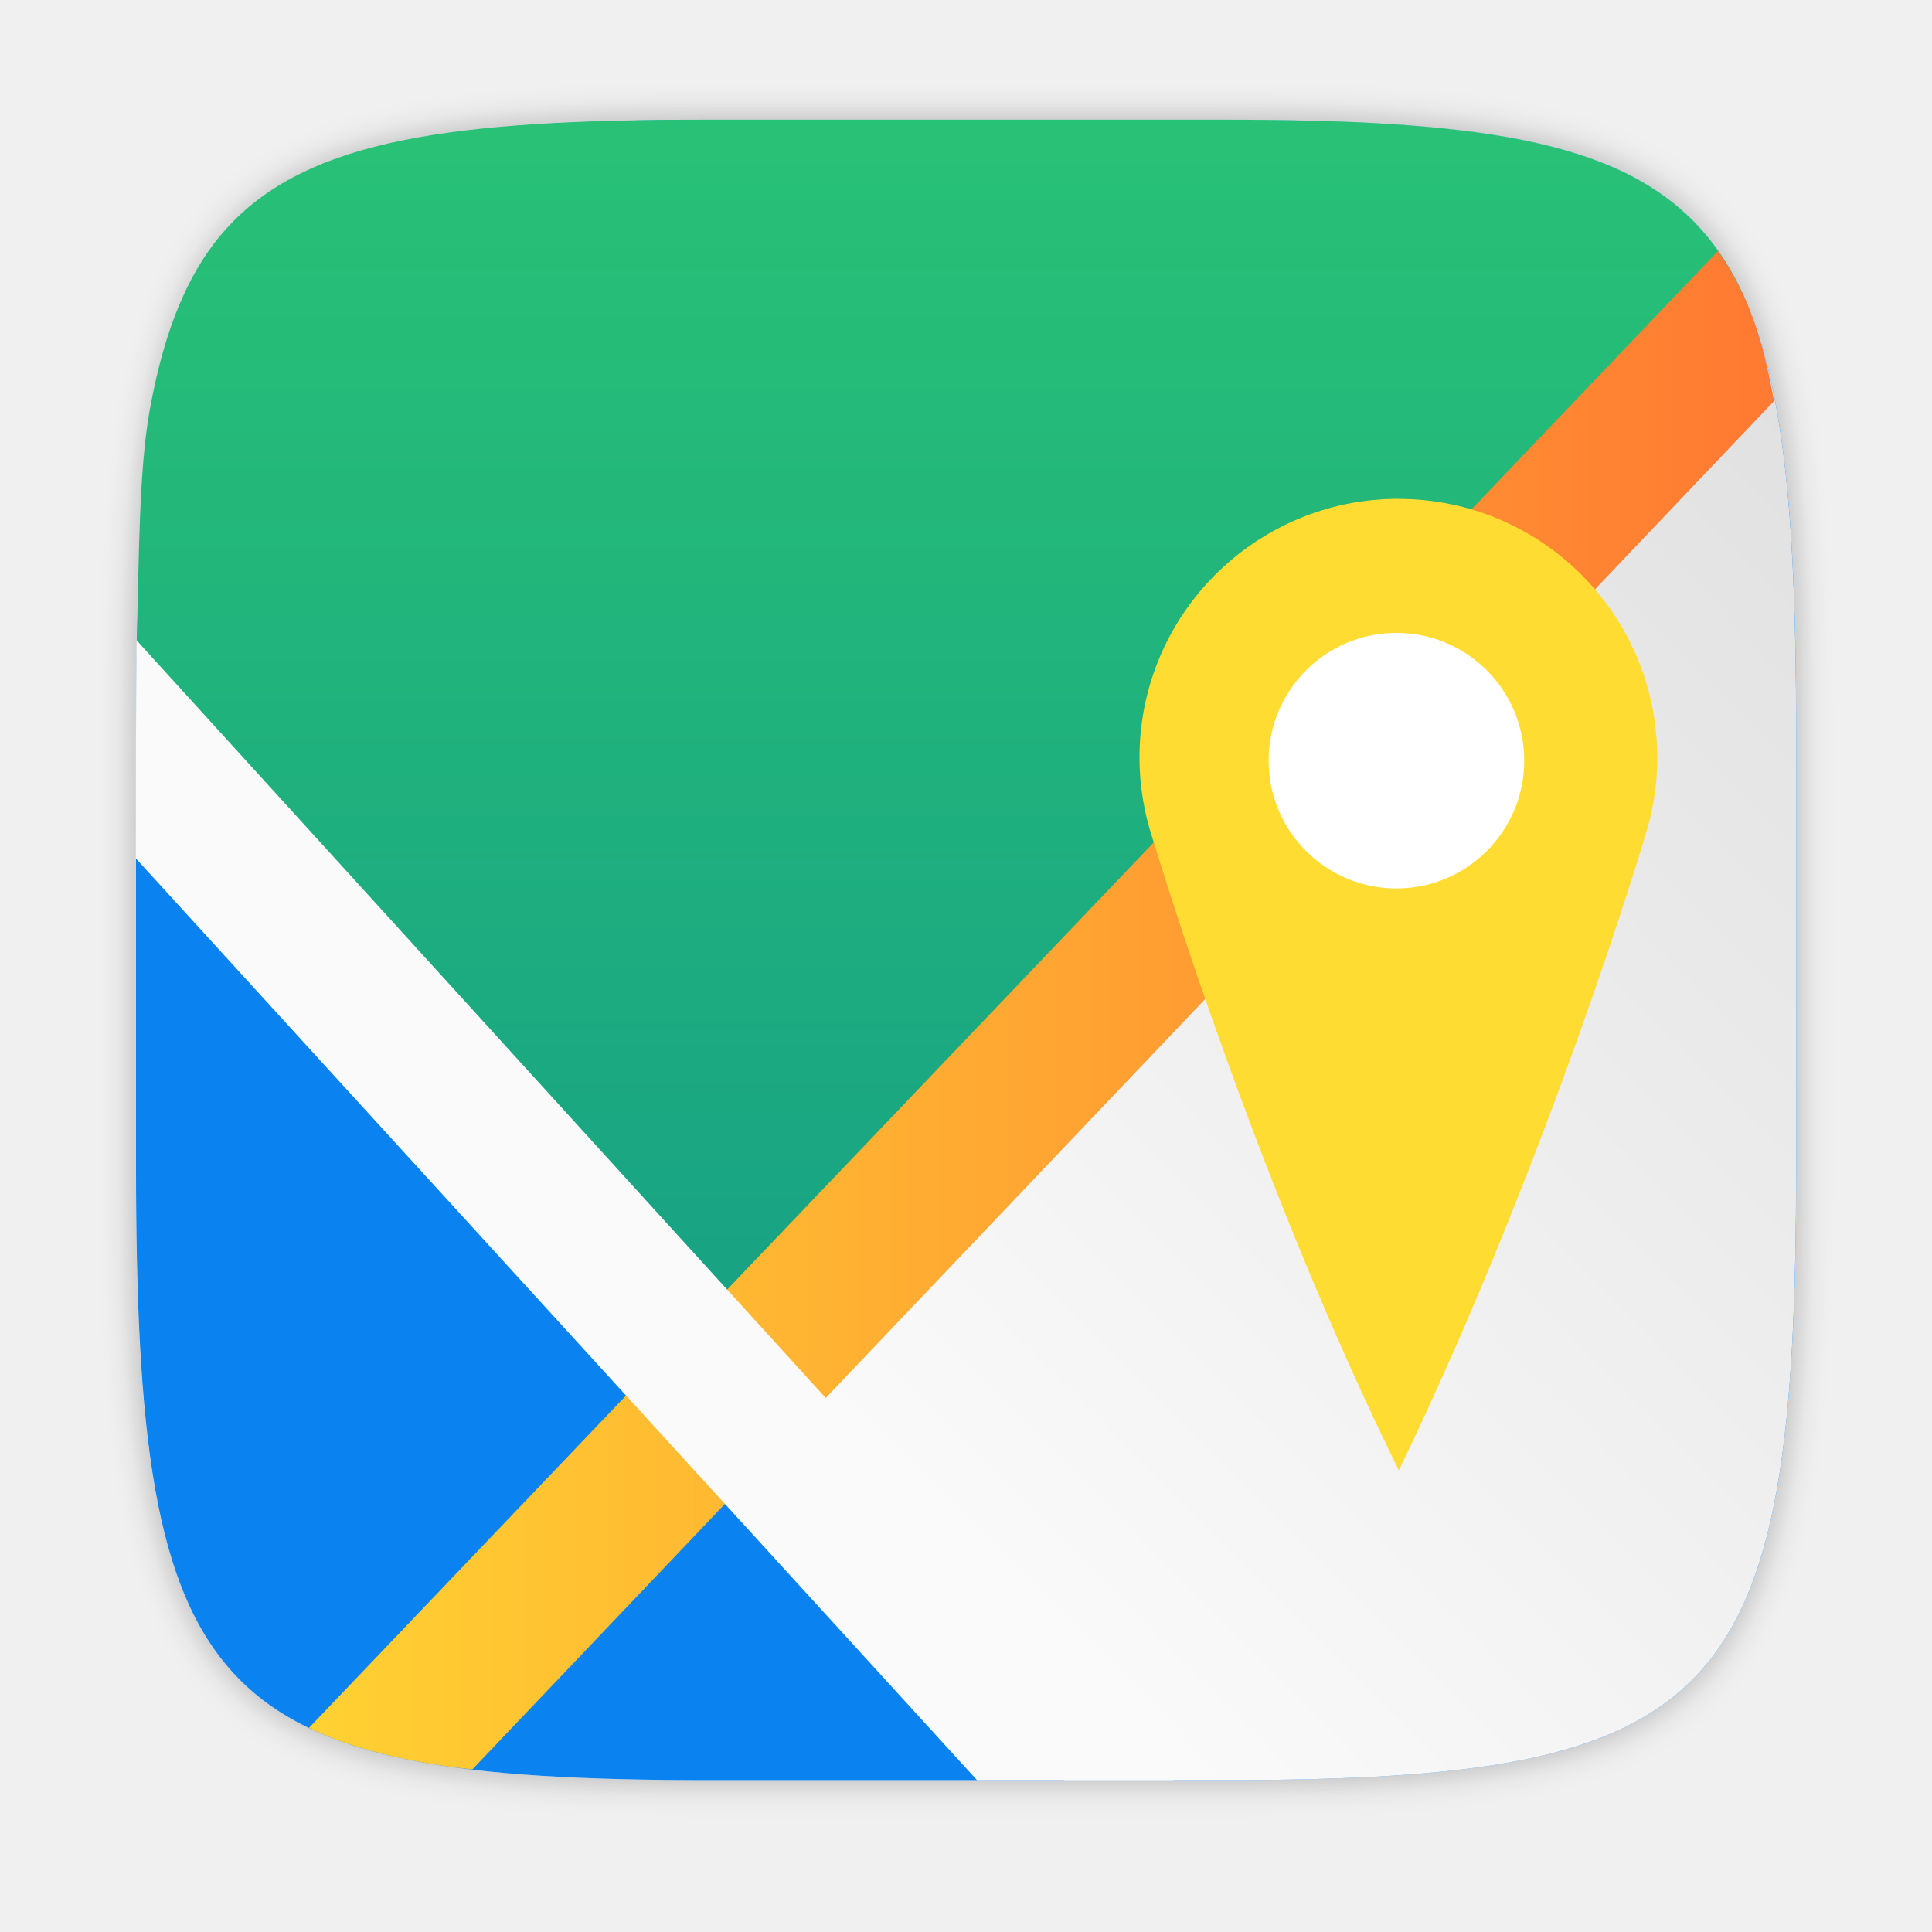
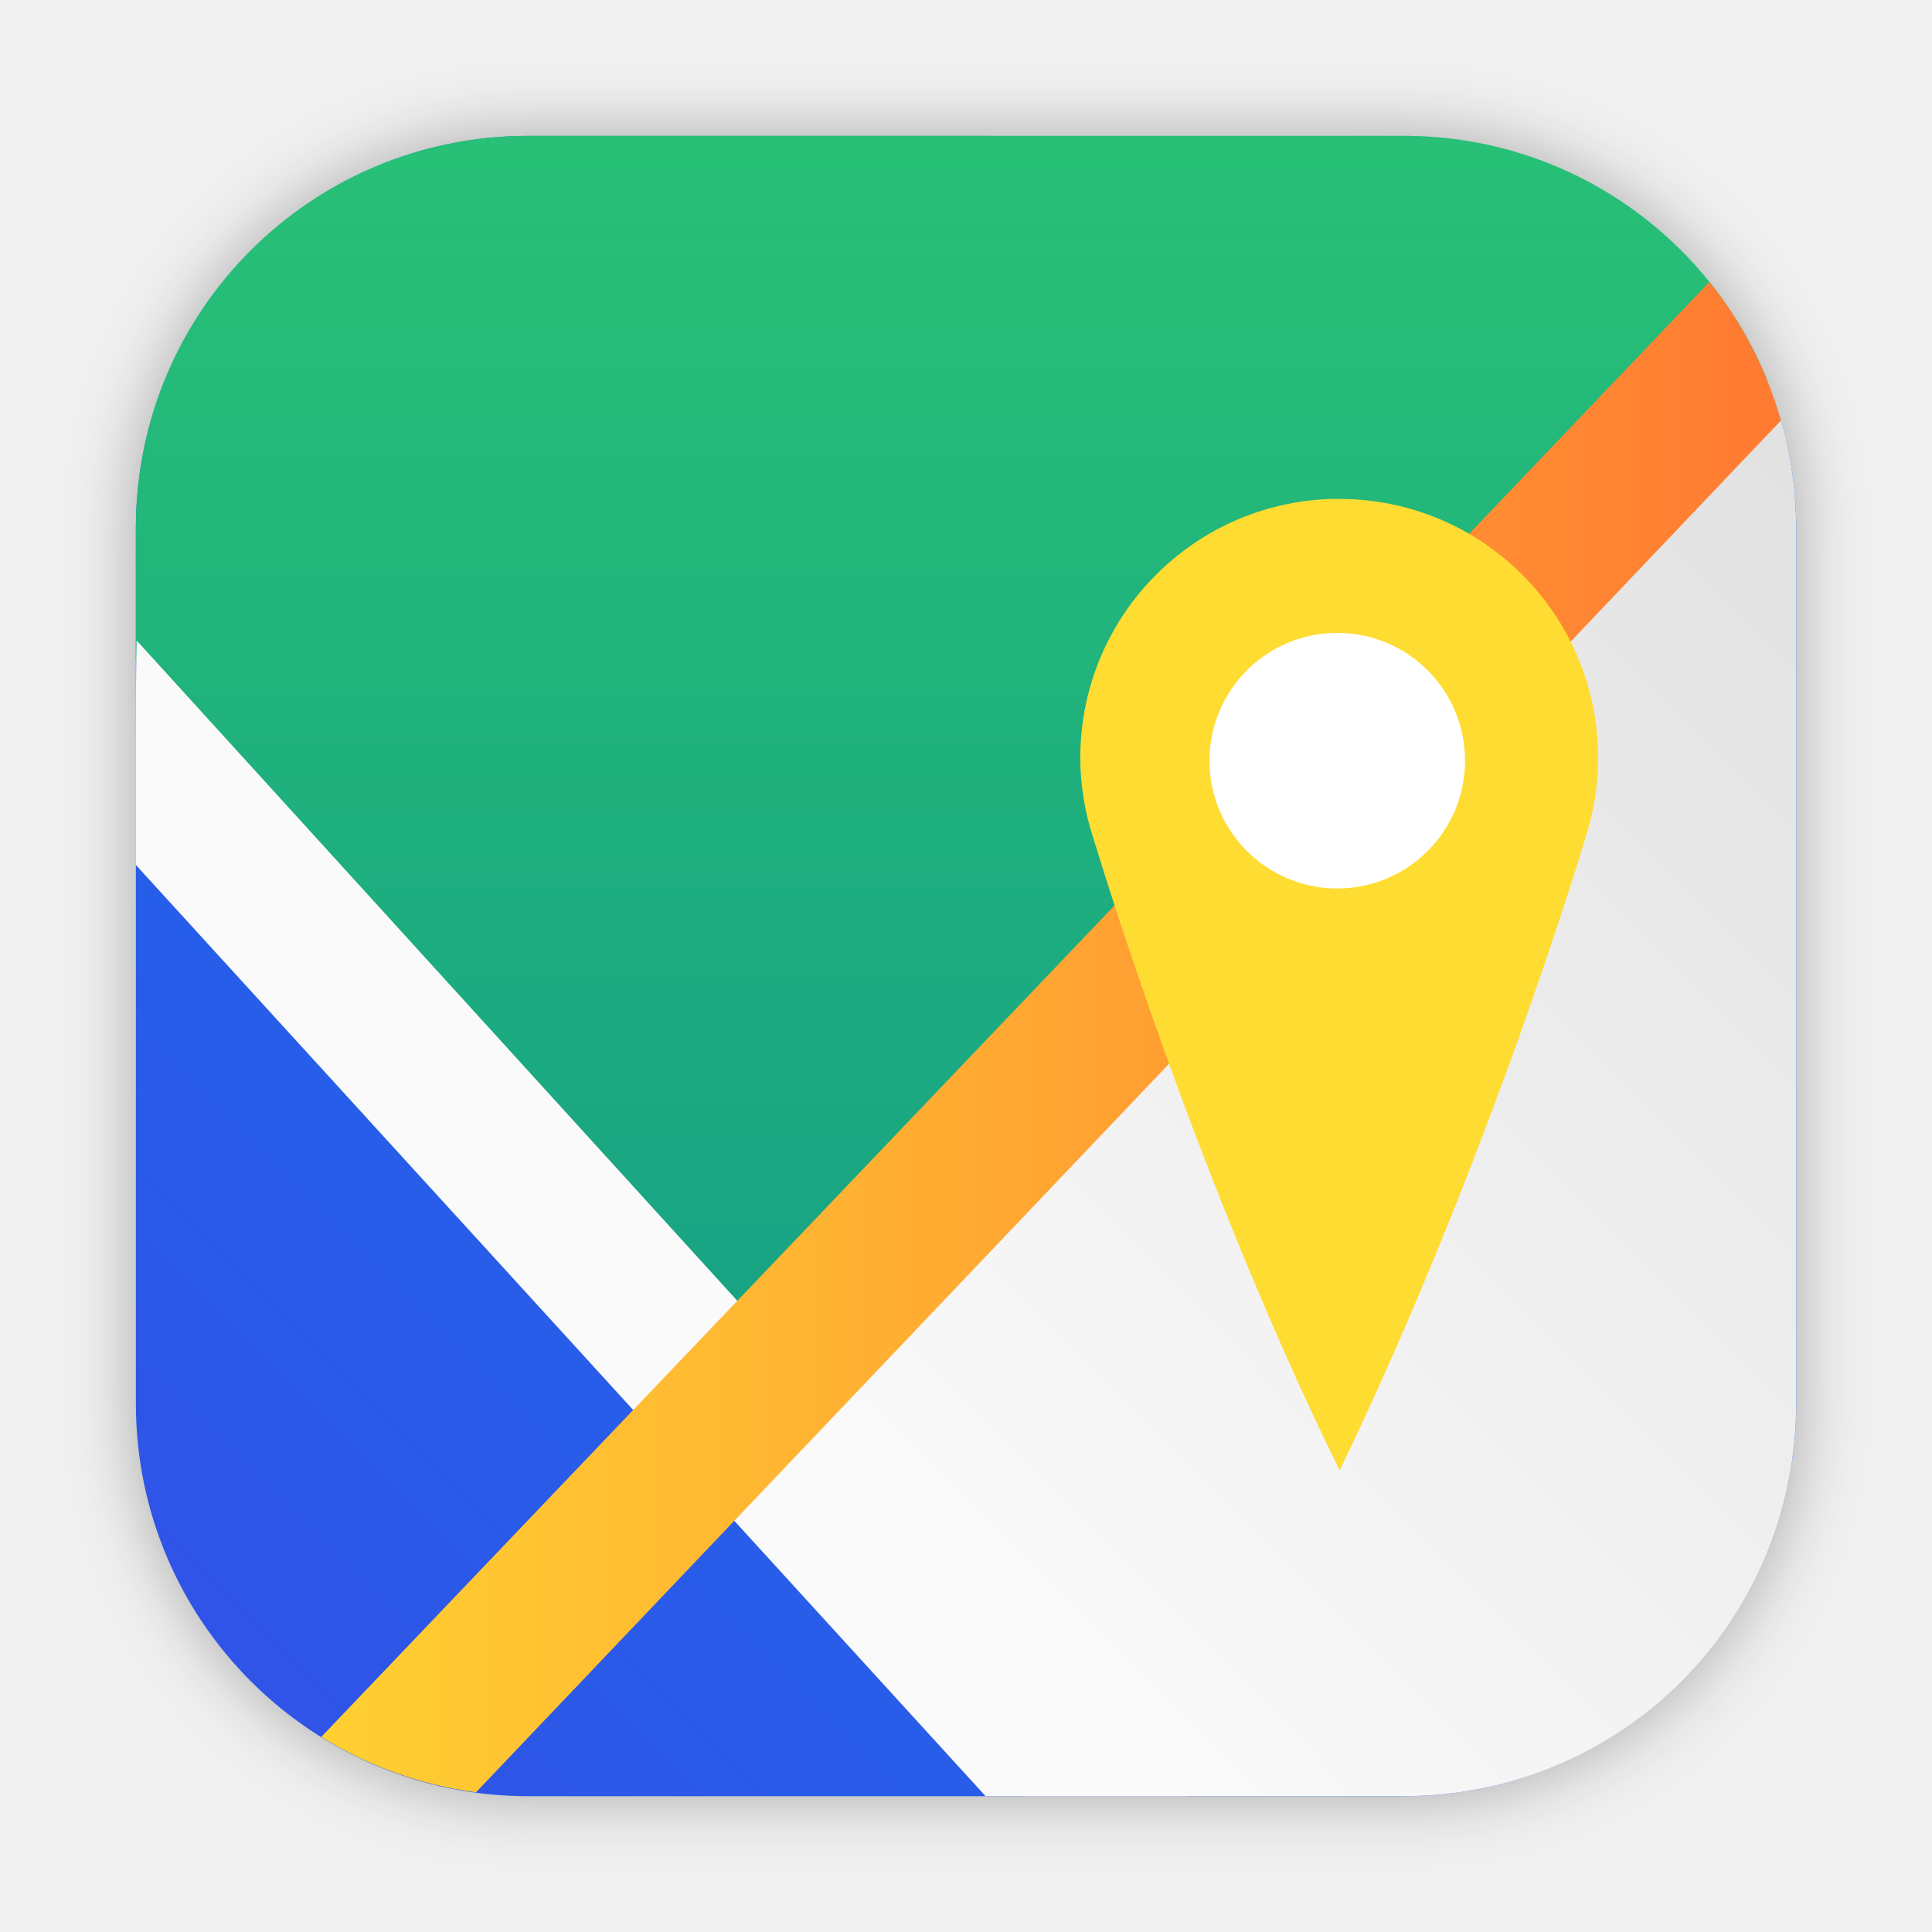
- <svg xmlns="http://www.w3.org/2000/svg" width="64" height="64" version="1.1" viewBox="0 0 16.933 16.933">
-   <defs>
-     <filter id="filter2761" x="-.024" y="-.024" width="1.048" height="1.048" color-interpolation-filters="sRGB">
-       <feGaussianBlur stdDeviation="0.146" />
+ <svg xmlns="http://www.w3.org/2000/svg" xmlns:xlink="http://www.w3.org/1999/xlink" id="svg74" viewBox="0 0 16.933 16.933" version="1.1" height="64" width="64">
+   <defs id="defs40">
+     <filter color-interpolation-filters="sRGB" height="1.048" width="1.048" y="-.024" x="-.024" id="filter2761">
+       <feGaussianBlur id="feGaussianBlur2" stdDeviation="0.146" />
    </filter>
-     <filter id="filter924" x="-.06" y="-.06" width="1.12" height="1.12" color-interpolation-filters="sRGB">
-       <feGaussianBlur stdDeviation="0.208" />
+     <filter color-interpolation-filters="sRGB" height="1.12" width="1.12" y="-.06" x="-.06" id="filter924">
+       <feGaussianBlur id="feGaussianBlur5" stdDeviation="0.208" />
    </filter>
-     <clipPath>
-       <path d="m188.97 44c72.649 0 83.031 10.357 83.031 82.938v58.125c0 72.581-10.383 82.938-83.031 82.938h-73.938c-72.649 0-83.031-10.357-83.031-82.938v-58.125c0-72.581 10.383-82.938 83.031-82.938z" fill="#6dc7f1" />
+     <clipPath id="clipPath10">
+       <path id="path8" fill="#6dc7f1" d="m188.97 44c72.649 0 83.031 10.357 83.031 82.938v58.125c0 72.581-10.383 82.938-83.031 82.938h-73.938c-72.649 0-83.031-10.357-83.031-82.938v-58.125c0-72.581 10.383-82.938 83.031-82.938z" />
    </clipPath>
-     <linearGradient id="linearGradient1572" x1="1.191" x2="15.743" y1="8.326" y2="8.326" gradientTransform="translate(17.529 -284.89)" gradientUnits="userSpaceOnUse">
-       <stop stop-color="#0a82f0" offset="0" />
-       <stop stop-color="#3250e6" offset="1" />
+     <linearGradient gradientUnits="userSpaceOnUse" gradientTransform="translate(37.31219,-284.89)" y2="8.326" y1="8.326" x2="15.743" x1="1.191" id="linearGradient1572">
+       <stop id="stop12" offset="0" stop-color="#0a82f0" />
+       <stop id="stop14" offset="1" stop-color="#3250e6" />
    </linearGradient>
-     <linearGradient id="linearGradient1580" x1="145.42" x2="145.42" y1="217.84" y2="-9.666" gradientTransform="matrix(.060845 0 0 .064963 -.32534 -1.8084)" gradientUnits="userSpaceOnUse">
-       <stop stop-color="#16a085" offset="0" />
-       <stop stop-color="#2ecc71" offset="1" />
+     <linearGradient gradientUnits="userSpaceOnUse" gradientTransform="matrix(0.060845,0,0,0.064963,19.45785,-1.8084)" y2="-9.666" y1="217.84" x2="145.42" x1="145.42" id="linearGradient1580">
+       <stop id="stop17" offset="0" stop-color="#16a085" />
+       <stop id="stop19" offset="1" stop-color="#2ecc71" />
    </linearGradient>
-     <linearGradient id="linearGradient1604" x1="12.236" x2="12.236" y1="4.362" y2="12.894" gradientTransform="matrix(.46933 0 0 .46933 -1.5981 -4.6036)" gradientUnits="userSpaceOnUse">
-       <stop stop-color="#ff7832" offset="0" />
-       <stop stop-color="#ffdc32" offset="1" />
+     <linearGradient gradientUnits="userSpaceOnUse" gradientTransform="matrix(0.46933,0,0,0.46933,-1.5981,-4.6036)" y2="12.894" y1="4.362" x2="12.236" x1="12.236" id="linearGradient1604">
+       <stop id="stop22" offset="0" stop-color="#ff7832" />
+       <stop id="stop24" offset="1" stop-color="#ffdc32" />
    </linearGradient>
-     <filter id="filter1613" x="-.086" y="-.046" width="1.173" height="1.092" color-interpolation-filters="sRGB">
-       <feGaussianBlur stdDeviation="0.163" />
+     <filter color-interpolation-filters="sRGB" height="1.092" width="1.173" y="-.046" x="-.086" id="filter1613">
+       <feGaussianBlur id="feGaussianBlur27" stdDeviation="0.163" />
    </filter>
-     <linearGradient id="linearGradient1717" x1="6.747" x2="20.671" y1="15.436" y2="1.612" gradientTransform="translate(1.376e-4,-4.456e-5)" gradientUnits="userSpaceOnUse">
-       <stop stop-color="#fff" offset="0" />
-       <stop stop-color="#d7d7d7" offset="1" />
+     <linearGradient gradientUnits="userSpaceOnUse" gradientTransform="translate(19.78333,-4.456e-5)" y2="1.612" y1="15.436" x2="20.671" x1="6.747" id="linearGradient1717">
+       <stop id="stop30" offset="0" stop-color="#fff" />
+       <stop id="stop32" offset="1" stop-color="#d7d7d7" />
    </linearGradient>
-     <linearGradient id="linearGradient1836" x1="1.191" x2="15.743" y1="8.326" y2="8.326" gradientTransform="translate(-.0020138)" gradientUnits="userSpaceOnUse">
-       <stop stop-color="#ffdc32" offset="0" />
-       <stop stop-color="#ff7832" offset="1" />
+     <linearGradient gradientUnits="userSpaceOnUse" gradientTransform="translate(19.78118)" y2="8.326" y1="8.326" x2="15.743" x1="1.191" id="linearGradient1836">
+       <stop id="stop35" offset="0" stop-color="#ffdc32" />
+       <stop id="stop37" offset="1" stop-color="#ff7832" />
    </linearGradient>
+     <filter color-interpolation-filters="sRGB" height="1.048" width="1.048" y="-.024" x="-.024" id="filter2761-3675356">
+       <feGaussianBlur id="feGaussianBlur2-2" stdDeviation="0.146" />
+     </filter>
+     <filter color-interpolation-filters="sRGB" height="1.12" width="1.12" y="-.06" x="-.06" id="filter924-9">
+       <feGaussianBlur id="feGaussianBlur5-1" stdDeviation="0.208" />
+     </filter>
+     <linearGradient gradientUnits="userSpaceOnUse" y2="18.026" y1="45.883" x2="31.947" x1="32.779" id="c-5">
+       <stop id="stop8" offset="0" stop-color="#707070" />
+       <stop id="stop10" offset="1" stop-color="#1b1b1b" />
+     </linearGradient>
+     <linearGradient xlink:href="#c-5" gradientUnits="userSpaceOnUse" y2="18.026" y1="45.883" x2="31.947" x1="32.779" id="linearGradient886" />
+     <linearGradient gradientUnits="userSpaceOnUse" gradientTransform="matrix(111.11,0,0,-111.11,81.336,300.34)" y2=".365" y1="-.371" x2="1.003" x1=".007" id="b">
+       <stop id="stop4" offset="0" stop-color="#0a82f0" />
+       <stop id="stop6" offset="1" stop-color="#3250e6" />
+     </linearGradient>
+     <linearGradient gradientUnits="userSpaceOnUse" gradientTransform="matrix(51.842,0,0,-51.842,110.89,304.34)" x2="1" id="a">
+       <stop id="stop9" offset="0" stop-color="#ff501e" />
+       <stop id="stop11" offset="1" stop-color="#ff3c28" />
+     </linearGradient>
+     <filter color-interpolation-filters="sRGB" height="1.048" width="1.048" y="-.024" x="-.024" id="filter2761-367535">
+       <feGaussianBlur id="feGaussianBlur14" stdDeviation="0.146" />
+     </filter>
+     <filter color-interpolation-filters="sRGB" height="1.115" width="1.125" y="-.057" x="-.063" id="b-6">
+       <feGaussianBlur id="feGaussianBlur4" stdDeviation="1.102" />
+     </filter>
+     <filter color-interpolation-filters="sRGB" height="1.048" width="1.048" y="-.024" x="-.024" id="filter2761-3">
+       <feGaussianBlur id="feGaussianBlur7" stdDeviation="0.146" />
+     </filter>
+     <filter color-interpolation-filters="sRGB" height="1.048" width="1.048" y="-.024" x="-.024" id="filter2761-7">
+       <feGaussianBlur id="feGaussianBlur2-6" stdDeviation="0.146" />
+     </filter>
+     <filter color-interpolation-filters="sRGB" height="1.048" width="1.048" y="-.024" x="-.024" id="filter2761-36753">
+       <feGaussianBlur id="feGaussianBlur4-3" stdDeviation="0.146" />
+     </filter>
+     <filter color-interpolation-filters="sRGB" height="1.048" width="1.048" y="-.024" x="-.024" id="filter2761-3675">
+       <feGaussianBlur id="feGaussianBlur2-56" stdDeviation="0.146" />
+     </filter>
+     <linearGradient gradientUnits="userSpaceOnUse" gradientTransform="translate(1.8475,-2.1749)" y2="32.176" y1="32.176" x2="-.932" x1="-9.3" id="linearGradient1195">
+       <stop id="stop5" offset="0" stop-color="#1478e6" />
+       <stop id="stop7" offset="1" stop-color="#3c50e6" />
+     </linearGradient>
+     <filter color-interpolation-filters="sRGB" height="1.048" width="1.048" y="-.024" x="-.024" id="filter2761-367">
+       <feGaussianBlur id="feGaussianBlur2-5" stdDeviation="0.146" />
+     </filter>
+     <filter color-interpolation-filters="sRGB" height="1.12" width="1.12" y="-.06" x="-.06" id="filter924-2">
+       <feGaussianBlur id="feGaussianBlur5-9" stdDeviation="0.208" />
+     </filter>
+     <filter color-interpolation-filters="sRGB" height="1.121" width="1.119" y="-.06" x="-.06" id="filter852">
+       <feGaussianBlur id="feGaussianBlur8" stdDeviation="0.235" />
+     </filter>
+     <filter color-interpolation-filters="sRGB" height="1.048" width="1.048" y="-.024" x="-.024" id="filter2761-36">
+       <feGaussianBlur id="feGaussianBlur2-7" stdDeviation="0.146" />
+     </filter>
+     <linearGradient gradientUnits="userSpaceOnUse" gradientTransform="translate(58.81987,-4.9486)" y2="16.321" y1="16.321" x2="-16.238" x1="-22.655" id="linearGradient1174">
+       <stop id="stop5-3" offset="0" stop-color="#0a82f0" />
+       <stop id="stop7-5" offset="1" stop-color="#3250e6" />
+     </linearGradient>
+     <filter style="color-interpolation-filters:sRGB" id="filter1052" x="-0.048" width="1.096" y="-0.048" height="1.096">
+       <feGaussianBlur stdDeviation="0.291" id="feGaussianBlur1054" />
+     </filter>
+     <filter id="filter2761-3-6" x="-.024" y="-.024" width="1.048" height="1.048" color-interpolation-filters="sRGB">
+       <feGaussianBlur stdDeviation="0.146" id="feGaussianBlur895" />
+     </filter>
+     <linearGradient y2="-9.666" x2="145.42" y1="217.84" x1="145.42" gradientTransform="matrix(0.2421383,0,0,0.2585263,-2.338036,-8.525879)" gradientUnits="userSpaceOnUse" id="linearGradient1028" xlink:href="#linearGradient1580" />
+     <linearGradient gradientUnits="userSpaceOnUse" gradientTransform="matrix(0.5669644,0,0,0.5669644,-236.4561,-293.0203)" y2="517.8" y1="545.8" x2="399.57" x1="399.57" id="b-2">
+       <stop id="stop4-7" offset="0" stop-color="#3889e9" />
+       <stop id="stop6-0" offset="1" stop-color="#5ea5fb" />
+     </linearGradient>
+     <filter color-interpolation-filters="sRGB" height="1.068" width="1.076" y="-.034" x="-.038" id="d">
+       <feGaussianBlur id="feGaussianBlur9" stdDeviation="0.227" />
+     </filter>
+     <filter color-interpolation-filters="sRGB" height="1.048" width="1.048" y="-.024" x="-.024" id="filter2761-9">
+       <feGaussianBlur id="feGaussianBlur12" stdDeviation="0.146" />
+     </filter>
+     <linearGradient gradientUnits="userSpaceOnUse" gradientTransform="matrix(3.7796,0,0,3.7796,-0.7365668,-1066.894)" y2="295.6" y1="281.24" x2="1.393" x1="15.752" id="linearGradient2645-3">
+       <stop id="stop15" offset="0" stop-color="#0a82f0" />
+       <stop id="stop17-36" offset="1" stop-color="#3250e6" />
+     </linearGradient>
+     <filter color-interpolation-filters="sRGB" height="1.048" width="1.048" y="-.024" x="-.024" id="filter2761-6">
+       <feGaussianBlur id="feGaussianBlur2-0" stdDeviation="0.146" />
+     </filter>
+     <linearGradient gradientUnits="userSpaceOnUse" gradientTransform="matrix(0.9067265,0,0,0.9683718,-384.5295,-478.6488)" y2="546.21" y1="507.72" x2="394.95" x1="352.61" id="c">
+       <stop id="stop5-6" offset="0" stop-color="#fafdfc" />
+       <stop id="stop7-2" offset="1" stop-color="#c6efff" />
+     </linearGradient>
+     <linearGradient gradientUnits="userSpaceOnUse" gradientTransform="translate(-.13126 -280.07)" y2="295.6" y1="281.24" x2="1.393" x1="15.752" id="linearGradient2645-3-7">
+       <stop id="stop10-6" offset="0" stop-color="#0a82f0" />
+       <stop id="stop12-1" offset="1" stop-color="#3250e6" />
+     </linearGradient>
+     <linearGradient gradientUnits="userSpaceOnUse" gradientTransform="matrix(3.539068,0,0,3.779602,-76.02396,-9.2650935e-7)" y2="8.326" y1="8.326" x2="14.354" x1="2.58" id="linearGradient981">
+       <stop id="stop15-5" offset="0" stop-color="#1478f0" />
+       <stop id="stop17-3" offset="1" stop-color="#145af0" />
+     </linearGradient>
+     <clipPath id="a-8">
+       <circle id="circle2" style="paint-order:stroke markers fill" stroke-width=".491" stroke-opacity=".039" fill="#d86eb0" r="6.879" cy="288.53" cx="8.467" />
+     </clipPath>
+     <linearGradient xlink:href="#linearGradient1038-0" id="linearGradient1040-2" x1="37.041" y1="15.875" x2="51.593" y2="1.323" gradientUnits="userSpaceOnUse" gradientTransform="translate(-35.85034,-0.1322889)" />
+     <linearGradient id="linearGradient1038-0">
+       <stop style="stop-color:#3250e6;stop-opacity:1" offset="0" id="stop1034-2" />
+       <stop style="stop-color:#0a82f0;stop-opacity:1" offset="1" id="stop1036-3" />
+     </linearGradient>
+     <style type="text/css" id="style904" />
+     <style type="text/css" id="style906" />
+     <style type="text/css" id="style908" />
+     <linearGradient id="linearGradient1448" x1="3.969" x2="3.969" y1="16.404" y2="2.646" gradientTransform="matrix(0.91666,0,0,0.91666,23.05612,0.70545)" gradientUnits="userSpaceOnUse">
+       <stop stop-color="#00a0ff" offset="0" id="stop910" />
+       <stop stop-color="#37beff" offset="1" id="stop912" />
+     </linearGradient>
+     <filter id="filter861" x="-.027" y="-.027" width="1.054" height="1.054" color-interpolation-filters="sRGB">
+       <feGaussianBlur stdDeviation="0.164" id="feGaussianBlur915" />
+     </filter>
+     <linearGradient y2="8.326" x2="15.743" y1="8.326" x1="1.191" gradientTransform="matrix(3.862895,0,0,3.862895,-0.5676783,-0.1831861)" gradientUnits="userSpaceOnUse" id="linearGradient1214" xlink:href="#linearGradient1836" />
+     <linearGradient y2="1.612" x2="20.671" y1="15.436" x1="6.747" gradientTransform="matrix(3.94039,0,0,3.94039,-1.769234,-0.8074767)" gradientUnits="userSpaceOnUse" id="linearGradient1226" xlink:href="#linearGradient1717" />
+     <linearGradient y2="12.894" x2="12.236" y1="4.362" x1="12.236" gradientTransform="matrix(0.46933,0,0,0.46933,-1.5981,-4.6036)" gradientUnits="userSpaceOnUse" id="linearGradient1238" xlink:href="#linearGradient1604" />
  </defs>
-   <path d="m10.709 1.05c4.405 0 5.035 0.673 5.035 5.388v3.776c0 4.715-0.63 5.388-5.035 5.388h-4.483c-4.405 0-5.035-0.673-5.035-5.388v-3.776c0-4.715 0.63-5.388 5.035-5.388z" enable-background="new" fill="#141414" filter="url(#filter2761)" opacity=".3" />
-   <g transform="matrix(1.3181 0 0 1.3181 -2.6291 -2.6396)" fill="#285ae6" filter="url(#filter924)">
-     <path d="m11.198 11.399a4.154 4.154 0 0 1-2.78 1.067 4.154 4.154 0 0 1-4.154-4.154 4.154 4.154 0 0 1 4.154-4.154 4.154 4.154 0 0 1 2.78 1.067" />
-     <circle cx="8.419" cy="8.327" r="4.154" opacity=".2" />
+   <rect style="opacity:0.3;fill:#000000;fill-opacity:1;stroke-width:0.529;stroke-linecap:round;filter:url(#filter1052)" id="rect1042" width="14.552" height="14.552" x="1.191" y="1.191" ry="3.44" />
+   <rect ry="3.44" y="1.191" x="1.191" height="14.552" width="14.552" id="rect1032-5" style="fill:url(#linearGradient1040-2);fill-opacity:1;stroke-width:0.529;stroke-linecap:round" />
+   <path transform="scale(0.2645781)" d="M 32.797 4.5 L 22.828 46.967 L 33.943 59.5 L 46.5 59.5 C 53.702 59.5 59.5 53.702 59.5 46.5 L 59.5 17.5 C 59.5 10.298 53.702 4.5 46.5 4.5 L 32.797 4.5 z " style="fill:url(#linearGradient1226);stroke-width:3.94" id="path1224" />
+   <path transform="scale(0.2645781)" d="m 17.5,4.5 c -7.202,0 -13,5.798 -13,13 v 4.373 l 21.928,25.518 32.109,-34.812 C 56.604,7.831 51.957,4.5 46.5,4.5 Z" style="fill:url(#linearGradient1028);stroke-width:3.98" id="path1026" />
+   <circle style="fill:url(#b-2)" cx="-9.347" cy="8.478" r="0" fill="url(#b)" stroke-width="0.416" id="circle22" />
+   <circle cx="-386.05" cy="-328.872" r="0" fill="#5e4aa6" stroke-width="0.265" id="circle19" />
+   <g fill="#5e4aa6" stroke-width="0.265" id="g930" transform="translate(-33.34909,-0.4921155)">
+     <circle cx="-330.35" cy="-328.38" r="0" id="circle922" />
+     <circle cx="-330.35" cy="-328.37" r="0" id="circle924" />
+     <circle cx="-330.35" cy="-328.37" r="0" id="circle926" />
+     <circle cx="-352.63" cy="-336.83" r="0" id="circle928" />
  </g>
-   <path d="m10.709 1.05c4.405 0 5.035 0.673 5.035 5.388v3.776c0 4.715-0.63 5.388-5.035 5.388h-4.483c-4.405 0-5.035-0.673-5.035-5.388v-3.776c0-4.715 0.63-5.388 5.035-5.388z" enable-background="new" fill="#fafafa" />
-   <path d="m10.709 1.05c4.405 0 5.034 0.673 5.034 5.388v3.776c0 4.715-0.63 5.388-5.034 5.388h-4.483c-4.405 0-5.034-0.673-5.034-5.388v-3.776c0-4.715 0.63-5.388 5.034-5.388z" enable-background="new" fill="url(#linearGradient1572)" />
-   <g>
-     <path d="m12.256 4.372c-1.253 0-2.269 1.016-2.269 2.269 0 0.249 0.042 0.488 0.116 0.712 0.007 0.023 0.013 0.046 0.022 0.069 0.058 0.191 0.905 2.971 2.134 5.463 3.38e-4 0 8.46e-4 -2.32e-4 0.001-5.71e-4 5.08e-4 -2.33e-4 9.32e-4 -7.62e-4 0.001-0.001 5.08e-4 -5.08e-4 9.52e-4 -9.73e-4 0.001-0.001 5.08e-4 -3.38e-4 9.52e-4 -6.56e-4 0.001-6.56e-4 1.313-2.722 2.148-5.528 2.148-5.528h-6.56e-4c0.074-0.224 0.115-0.463 0.115-0.712 6e-6 -1.253-1.016-2.269-2.269-2.269z" color="#000000" fill="#ff7832" filter="url(#filter1613)" />
-     <path d="m8.842 1.05-2.6 11.074 3.084 3.478h1.382c4.405 0 5.034-0.673 5.034-5.388v-3.776c0-4.715-0.629-5.388-5.034-5.388z" enable-background="new" fill="url(#linearGradient1717)" />
-     <path d="m15.408 3.002c-0.034-0.109-0.054-0.243-0.095-0.341-0.115-0.27-0.258-0.496-0.436-0.686-0.178-0.189-0.39-0.342-0.642-0.464-0.253-0.122-0.546-0.214-0.887-0.283-0.34-0.068-0.728-0.113-1.168-0.141-0.44-0.028-0.934-0.038-1.486-0.038h-4.499c-0.553 0-1.046 0.011-1.486 0.038-0.44 0.028-0.827 0.072-1.168 0.141-0.34 0.068-0.634 0.16-0.887 0.283-0.253 0.122-0.465 0.275-0.643 0.464-0.178 0.189-0.32 0.416-0.435 0.686-0.115 0.27-0.201 0.583-0.266 0.946-0.091 0.515-0.092 1.274-0.111 2.01l6.025 6.626z" color="#000000" fill="url(#linearGradient1580)" />
-     <path d="m15.057 2.2-12.349 12.944c0.359 0.179 0.887 0.307 1.432 0.364l11.408-11.992c-0.095-0.54-0.222-0.928-0.491-1.317z" enable-background="new" fill="url(#linearGradient1836)" />
+   <g fill="#5e4aa6" id="g972" transform="translate(-33.34909,-0.4921155)">
+     <g stroke-width="0.265" id="g940">
+       <circle cx="-330.35" cy="-328.38" r="0" id="circle932" />
+       <circle cx="-330.35" cy="-328.37" r="0" id="circle934" />
+       <circle cx="-330.35" cy="-328.37" r="0" id="circle936" />
+       <circle cx="-352.63" cy="-336.83" r="0" id="circle938" />
+     </g>
+     <g transform="translate(32.665,-10.979)" stroke-width="0.265" id="g950">
+       <circle cx="-330.35" cy="-328.38" r="0" id="circle942" />
+       <circle cx="-312.11" cy="-326.25" r="0" id="circle944" />
+       <circle cx="-306.02" cy="-333.07" r="0" id="circle946" />
+       <circle cx="-308.84" cy="-326.01" r="0" id="circle948" />
+     </g>
+     <g transform="matrix(0.26458,0,0,0.26458,4.6401e-6,4.6401e-6)" id="g960">
+       <circle cx="-1331.1" cy="-1237.8" r="0" id="circle952" />
+       <circle cx="-1262.2" cy="-1229.7" r="0" id="circle954" />
+       <circle cx="-1239.2" cy="-1255.5" r="0" id="circle956" />
+       <circle cx="-1249.8" cy="-1228.8" r="0" id="circle958" />
+     </g>
+     <g transform="translate(-21.833,0.89722)" stroke-width="0.265" id="g970">
+       <circle cx="-330.35" cy="-328.38" r="0" id="circle962" />
+       <circle cx="-312.11" cy="-326.25" r="0" id="circle964" />
+       <circle cx="-306.02" cy="-333.07" r="0" id="circle966" />
+       <circle cx="-308.84" cy="-326.01" r="0" id="circle968" />
+     </g>
  </g>
-   <g>
-     <path d="m12.256 4.372c-1.253 0-2.269 1.016-2.269 2.269 0 0.249 0.042 0.488 0.116 0.712 0.007 0.023 0.013 0.046 0.022 0.069 0.058 0.191 0.905 2.971 2.134 5.463 3.38e-4 0 8.46e-4 -2.32e-4 0.001-5.71e-4 5.08e-4 -2.33e-4 9.32e-4 -7.62e-4 0.001-0.001 5.08e-4 -5.08e-4 9.52e-4 -9.73e-4 0.001-0.001 5.08e-4 -3.38e-4 9.52e-4 -6.56e-4 0.001-6.56e-4 1.313-2.722 2.148-5.528 2.148-5.528h-6.56e-4c0.074-0.224 0.115-0.463 0.115-0.712 6e-6 -1.253-1.016-2.269-2.269-2.269z" color="#000000" fill="url(#linearGradient1604)" />
-     <circle cx="12.239" cy="6.667" r="1.12" color="#000000" fill="#fff" />
+   <path transform="scale(0.2645781)" d="M 4.525 21.215 C 4.504 22.293 4.5 23.209 4.5 24.426 L 4.5 28.652 L 32.648 59.5 L 39.35 59.5 L 4.525 21.215 z " style="stroke-width:3.893;fill:#fafafa;fill-opacity:1" id="path1210" />
+   <path transform="scale(0.2645781)" d="M 56.627 9.338 L 10.641 57.539 C 12.167 58.487 13.902 59.126 15.768 59.373 L 58.996 13.93 C 58.515 12.23 57.704 10.674 56.627 9.338 z " style="fill:url(#linearGradient1214);stroke-width:3.863" id="path1212" />
+   <g id="g1236" transform="translate(-0.518615)">
+     <path d="m 12.256,4.372 c -1.253,0 -2.269,1.016 -2.269,2.269 0,0.249 0.042,0.488 0.116,0.712 0.007,0.023 0.013,0.046 0.022,0.069 0.058,0.191 0.905,2.971 2.134,5.463 3.38e-4,0 8.46e-4,-2.32e-4 0.001,-5.71e-4 5.08e-4,-2.33e-4 9.32e-4,-7.62e-4 0.001,-0.001 5.08e-4,-5.08e-4 9.52e-4,-9.73e-4 0.001,-0.001 5.08e-4,-3.38e-4 9.52e-4,-6.56e-4 0.001,-6.56e-4 1.313,-2.722 2.148,-5.528 2.148,-5.528 h -6.56e-4 c 0.074,-0.224 0.115,-0.463 0.115,-0.712 6e-6,-1.253 -1.016,-2.269 -2.269,-2.269 z" color="#000000" fill="url(#linearGradient1604)" id="path1232" style="fill:url(#linearGradient1238)" />
+     <circle cx="12.239" cy="6.667" r="1.12" color="#000000" fill="#ffffff" id="circle1234" />
  </g>
-   <path d="m1.191 7.524 7.372 8.078h1.721l-9.086-9.989c-0.005 0.277-0.006 0.512-0.006 0.824z" enable-background="new" fill="#fafafa" />
</svg>
